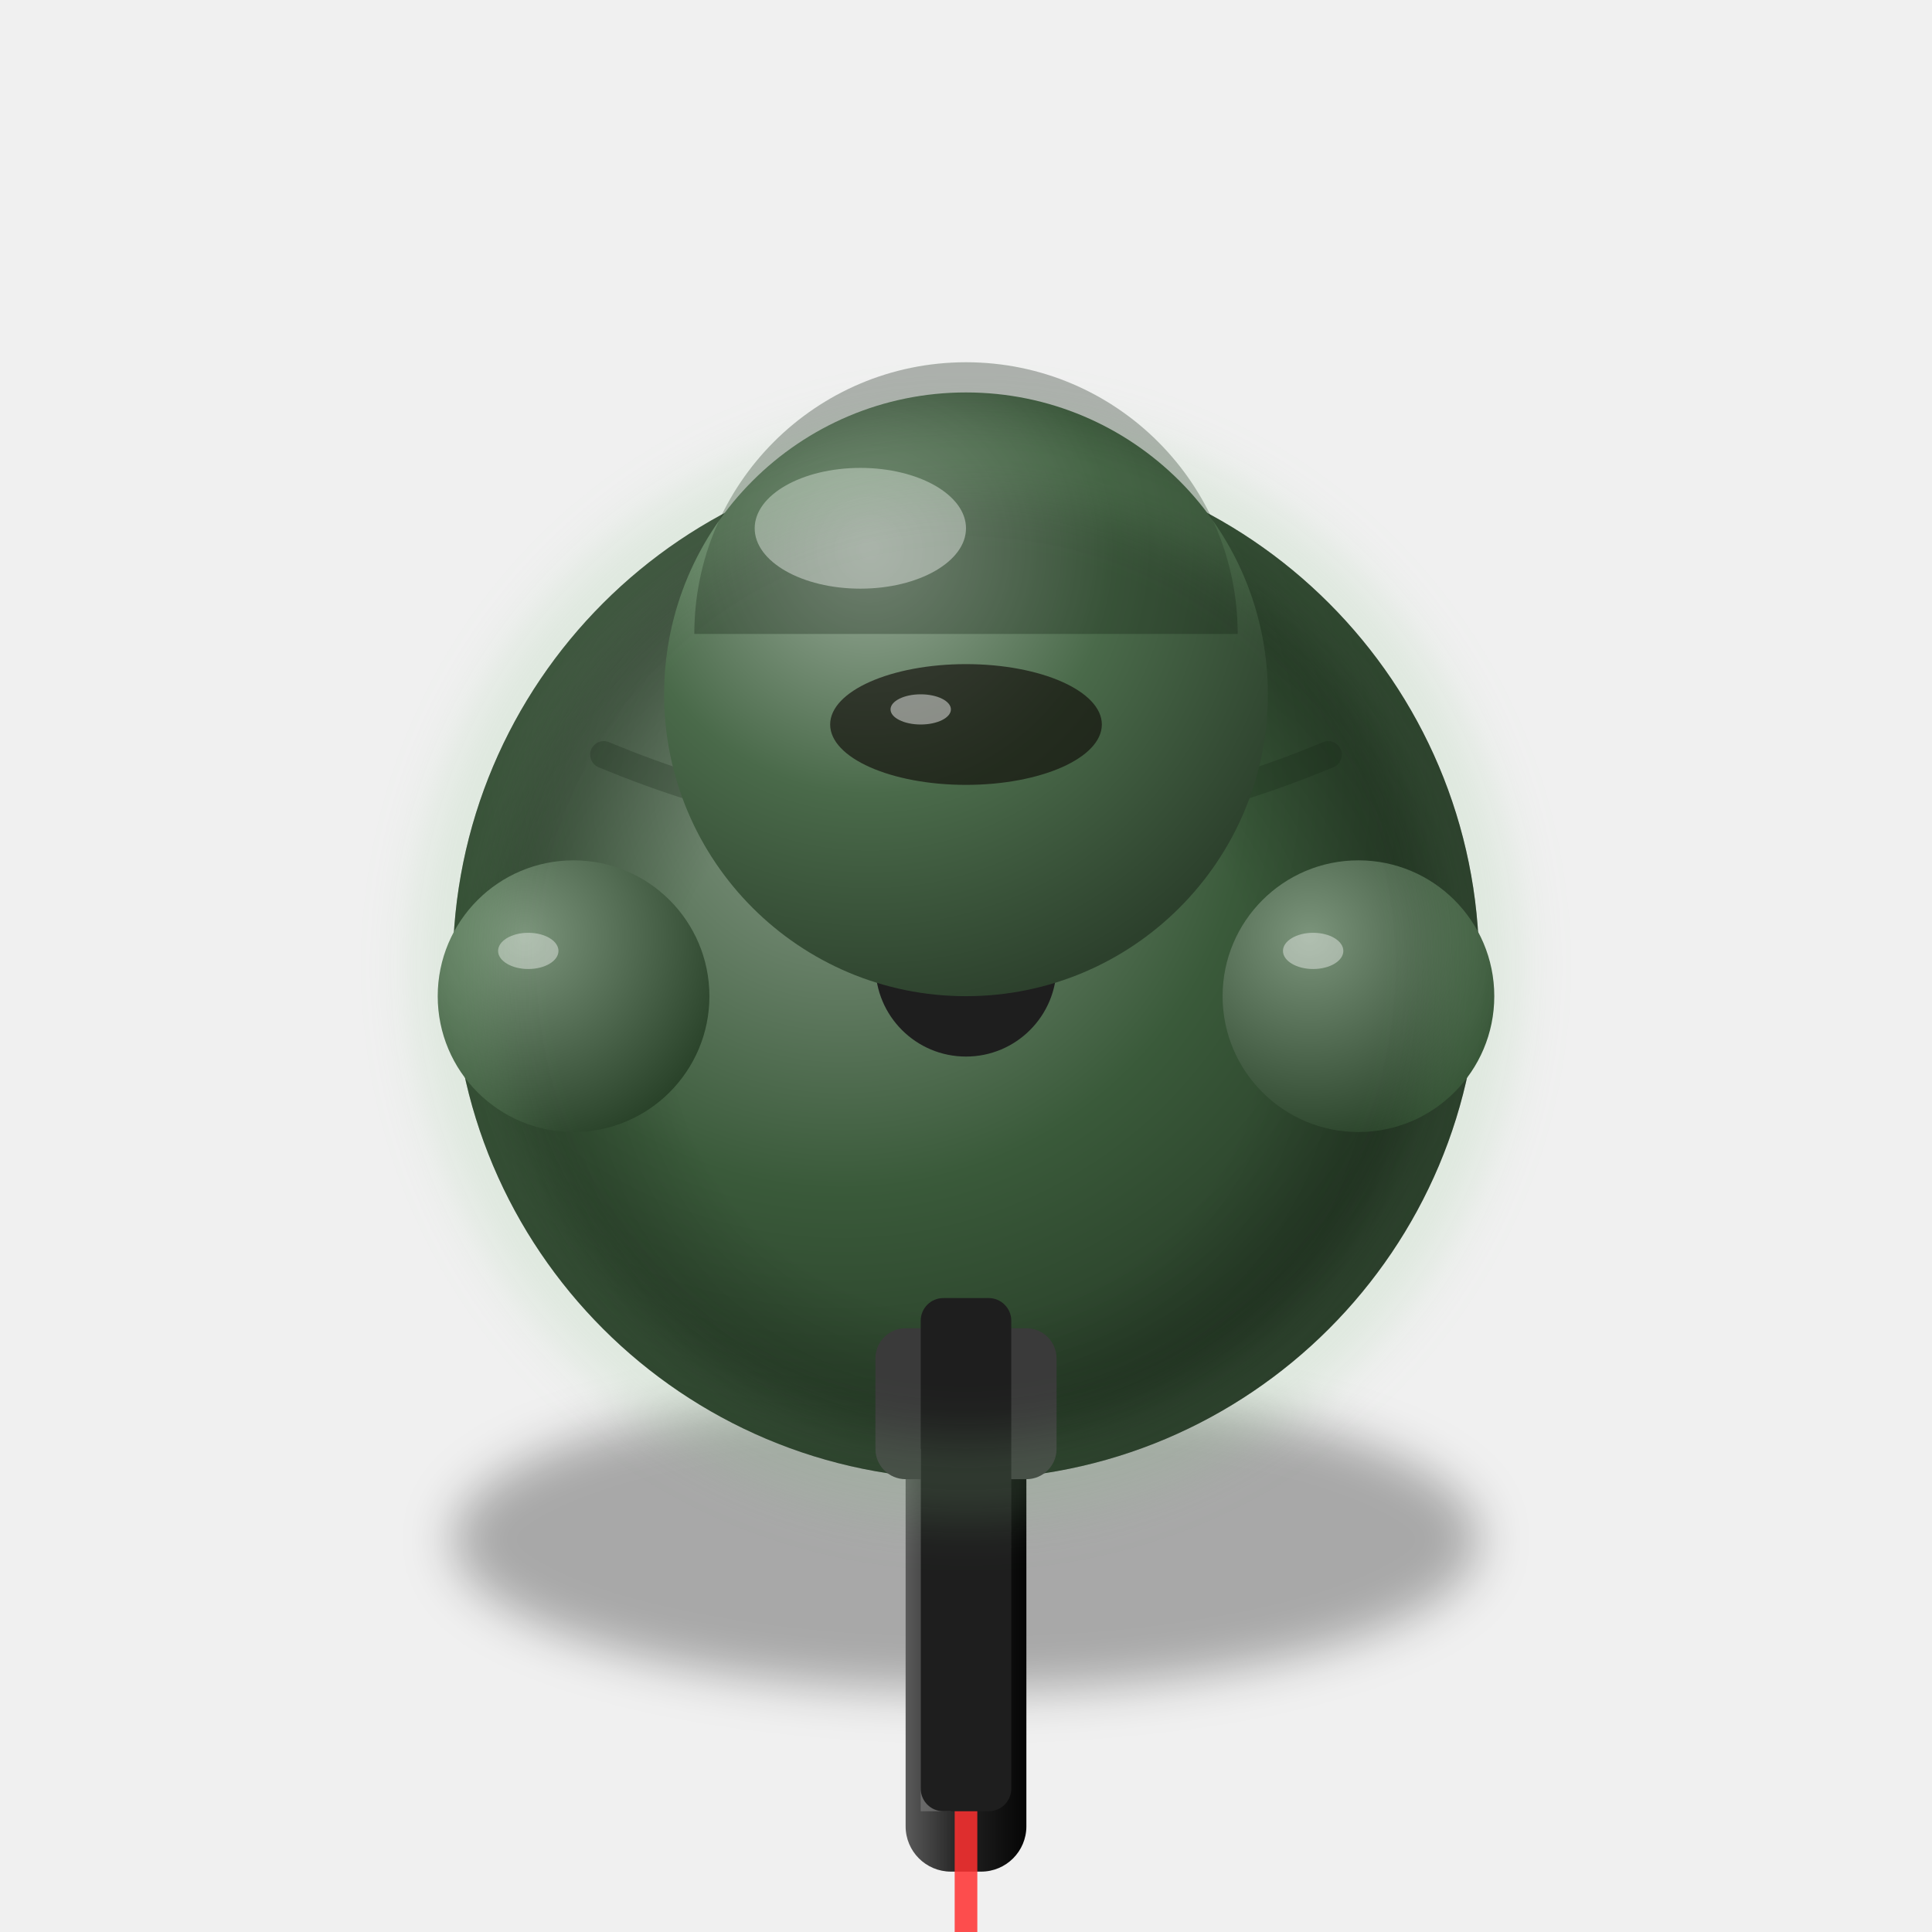
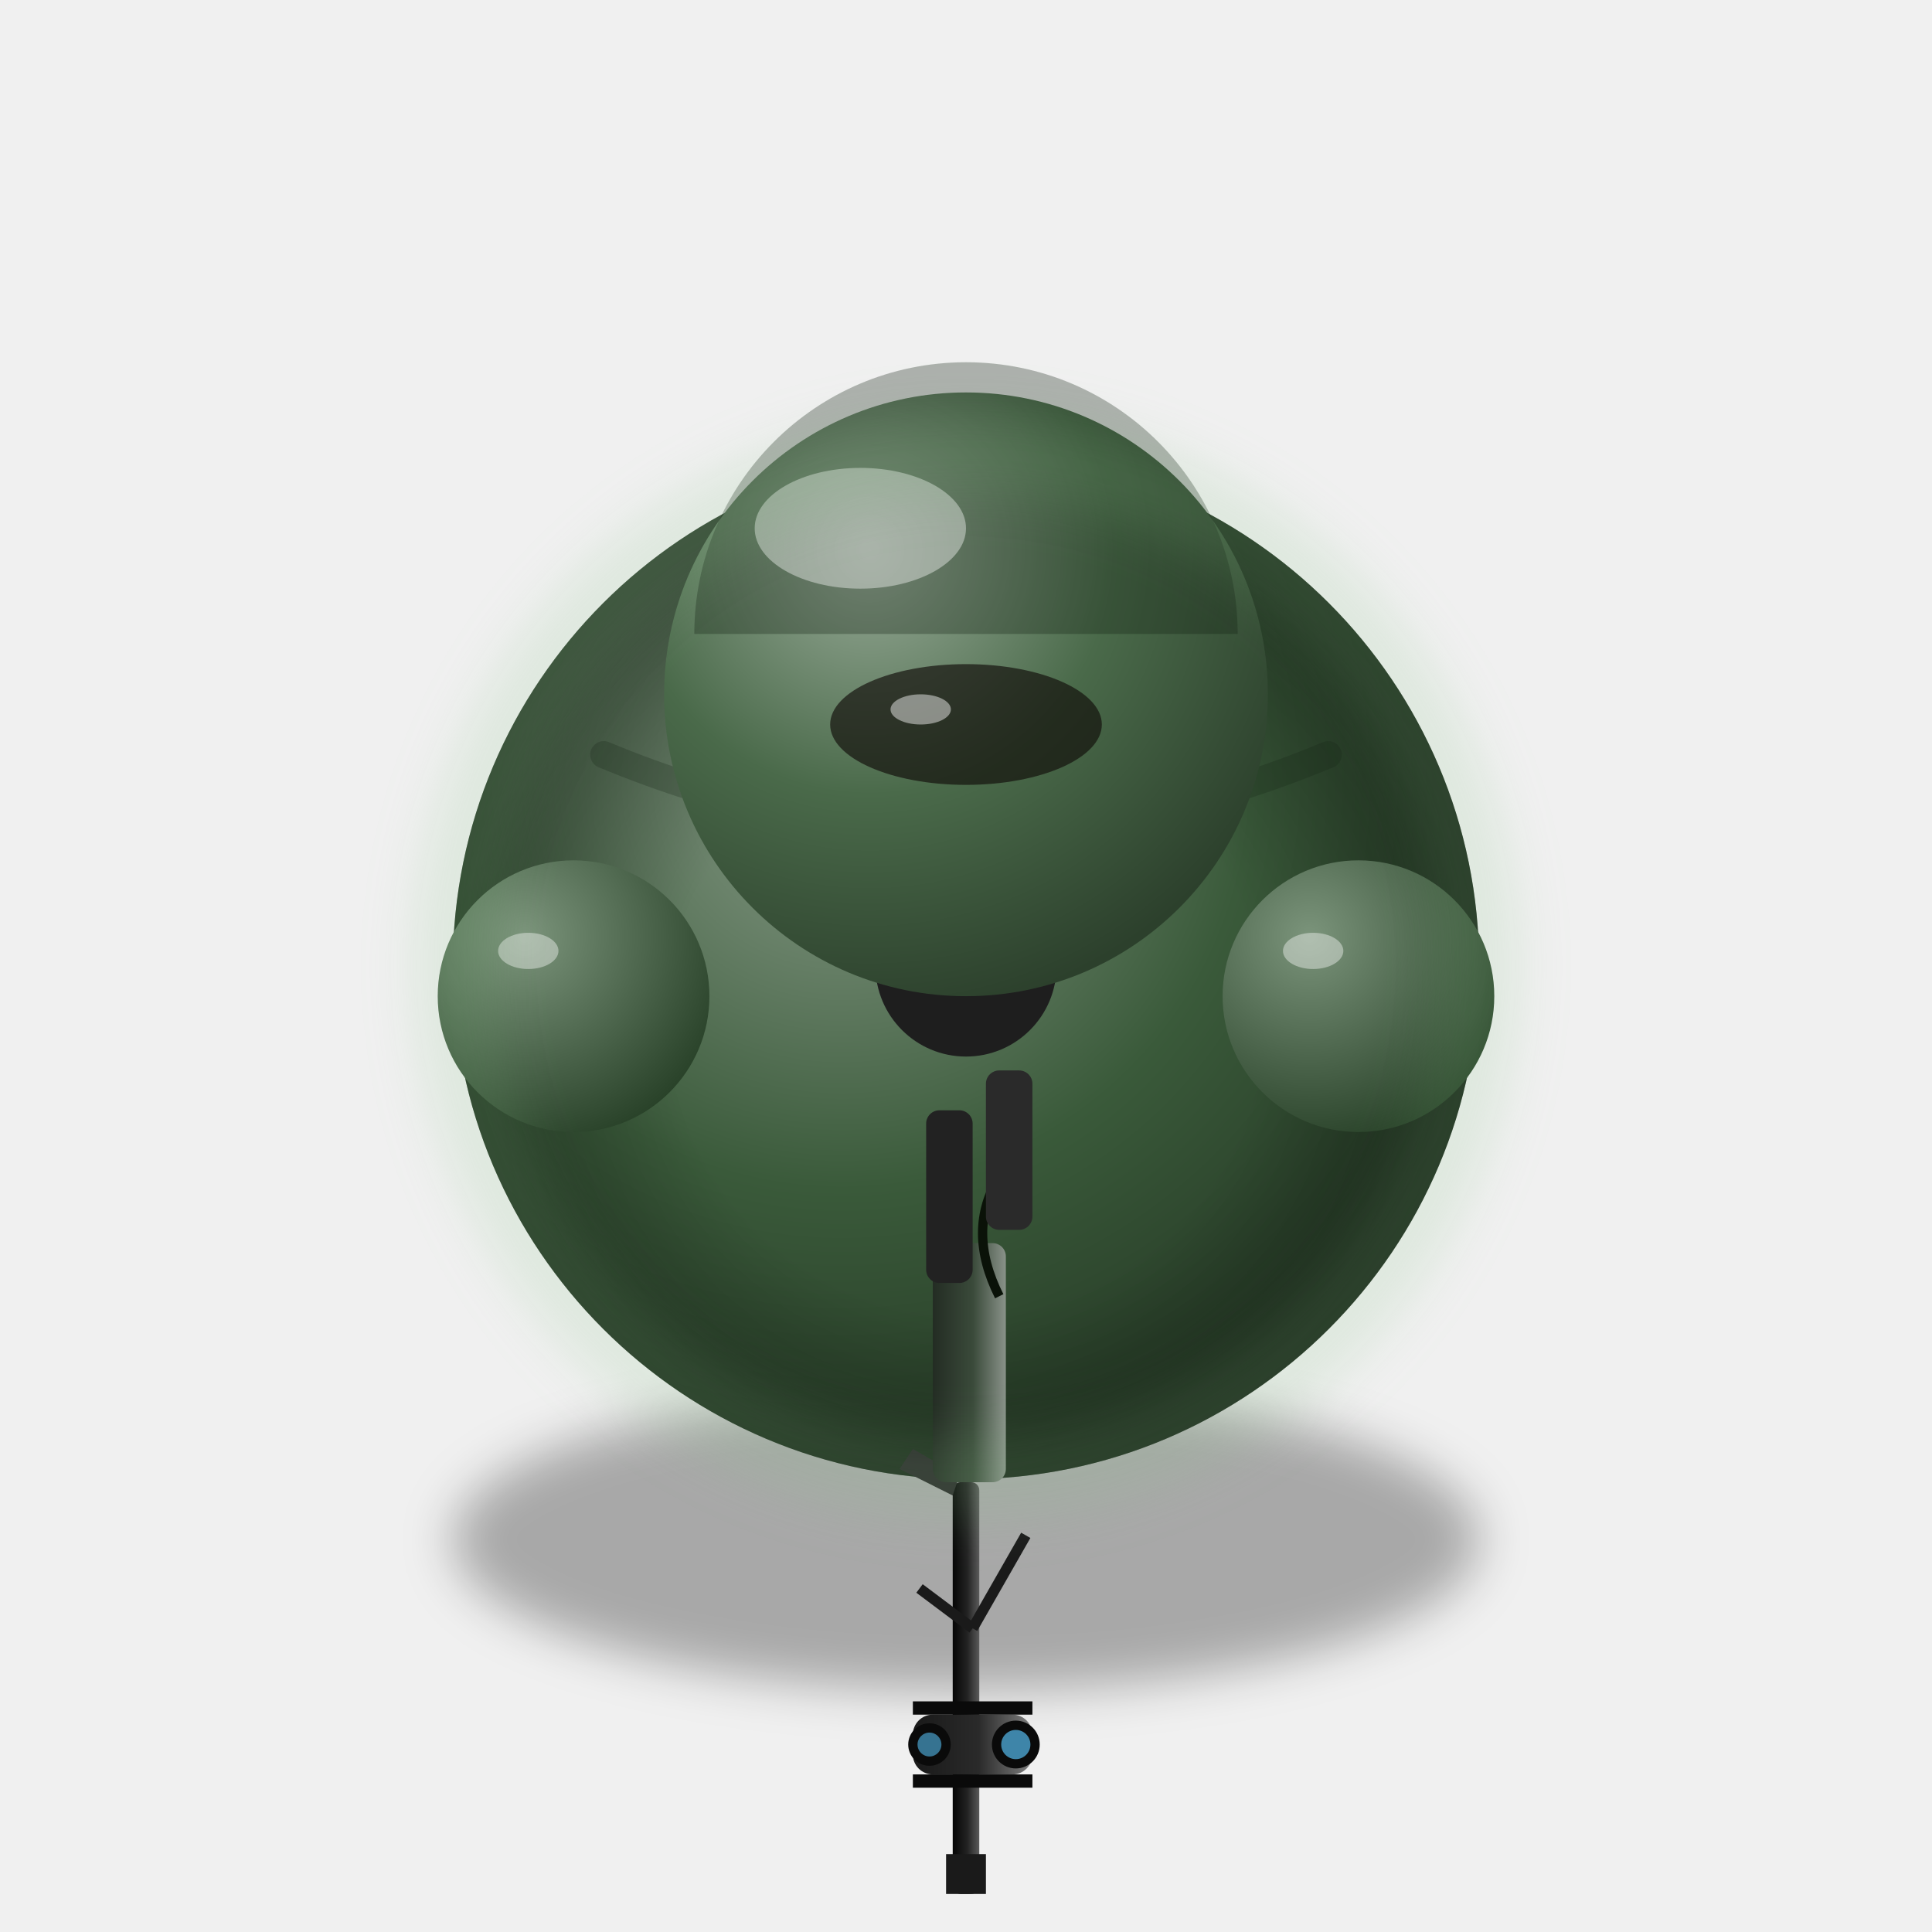
<svg xmlns="http://www.w3.org/2000/svg" viewBox="0 0 128 128">
  <defs>
    <filter id="fxBlur" x="-60%" y="-60%" width="220%" height="220%">
      <feGaussianBlur stdDeviation="1.6" />
    </filter>
    <radialGradient id="body" cx="38%" cy="32%" r="72%">
      <stop offset="0%" stop-color="#899c89" />
      <stop offset="55%" stop-color="#3a5a3a" />
      <stop offset="100%" stop-color="#223422" />
    </radialGradient>
    <radialGradient id="helmet" cx="34%" cy="26%" r="78%">
      <stop offset="0%" stop-color="#9bad9b" />
      <stop offset="52%" stop-color="#4a6a4a" />
      <stop offset="100%" stop-color="#2c402c" />
    </radialGradient>
    <radialGradient id="arm" cx="32%" cy="28%" r="85%">
      <stop offset="0%" stop-color="#7b947b" />
      <stop offset="100%" stop-color="#223b22" />
    </radialGradient>
    <radialGradient id="pack" cx="38%" cy="30%" r="75%">
      <stop offset="0%" stop-color="#555f55" />
      <stop offset="100%" stop-color="#141d14" />
    </radialGradient>
    <linearGradient id="gun" x1="0%" y1="0%" x2="100%" y2="0%">
      <stop offset="0%" stop-color="#5a5a5a" />
      <stop offset="45%" stop-color="#232323" />
      <stop offset="100%" stop-color="#050505" />
    </linearGradient>
    <radialGradient id="ao" cx="50%" cy="55%" r="52%">
      <stop offset="55%" stop-color="#000" stop-opacity="0" />
      <stop offset="100%" stop-color="#000" stop-opacity="0.38" />
    </radialGradient>
+     <linearGradient id="g_stock" x1="0%" y1="0%" x2="100%" y2="0%">
+       <stop offset="0%" stop-color="#899289" />
+       <stop offset="45%" stop-color="#3a4a3a" />
+       <stop offset="100%" stop-color="#232c23" />
+     </linearGradient>
+     <linearGradient id="g_scope" x1="0%" y1="0%" x2="100%" y2="0%">
+       <stop offset="0%" stop-color="#7f7f7f" />
+       <stop offset="45%" stop-color="#2a2a2a" />
+       <stop offset="100%" stop-color="#191919" />
+     </linearGradient>
  </defs>
  <ellipse cx="64" cy="102" rx="34" ry="10" fill="#000" opacity="0.3" filter="url(#fxBlur)" />
  <ellipse cx="64" cy="78" rx="22" ry="18" fill="url(#pack)" />
  <path d="M48 68 Q64 78 80 68" stroke="#000" stroke-width="2" opacity="0.2" fill="none" />
  <circle cx="64" cy="64" r="34" fill="url(#body)" />
  <circle cx="64" cy="64" r="34" fill="url(#ao)" />
  <path d="M40 50 Q64 60 88 50" stroke="#152315" stroke-width="1.8" fill="none" opacity="0.25" stroke-linecap="round" />
  <circle cx="64" cy="64" r="6" fill="#1e1e1e" />
  <ellipse cx="61" cy="61" rx="2" ry="1.3" fill="#fff" opacity="0.5" />
  <circle cx="64" cy="46" r="20" fill="url(#helmet)" />
  <path d="M46 42 A18 18 0 0 1 82 42" fill="#0f1c0f" opacity="0.3" />
  <ellipse cx="57" cy="35" rx="7" ry="4" fill="#fff" opacity="0.4" />
  <ellipse cx="64" cy="48" rx="9" ry="4" fill="#100a08" opacity="0.65" />
  <ellipse cx="61" cy="47" rx="2" ry="1" fill="#fff" opacity="0.45" />
-   <rect x="60" y="94" width="8" height="30" rx="3" fill="url(#gun)" />
-   <rect x="58" y="88" width="12" height="10" rx="2" fill="#3a3a3a" />
-   <rect x="61" y="96" width="2" height="24" fill="#8a8a8a" opacity="0.5" />
+   <g transform="translate(64,96) rotate(180) scale(0.44) translate(-14,-67)">
+     <rect x="12" y="0" width="4" height="62" rx="1.2" fill="url(#gun)" />
+     <rect x="11" y="0" width="6" height="6" fill="#1a1a1a" />
+     <path d="M13 40 L5 54 M13 40 L21 46" stroke="#1a1a1a" stroke-width="1.6" fill="none" />
+     <rect x="4" y="18" width="18" height="9" rx="3" fill="url(#g_scope)" />
+     <circle cx="6.5" cy="22.5" r="3.6" fill="#0a0a0a" />
+     <circle cx="6.5" cy="22.5" r="2.2" fill="#5ac8ff" opacity="0.65" />
+     <circle cx="19.5" cy="22.5" r="3.2" fill="#0a0a0a" />
+     <circle cx="19.5" cy="22.5" r="1.8" fill="#5ac8ff" opacity="0.55" />
+     <rect x="4" y="16" width="18" height="2" fill="#0a0a0a" />
+     <rect x="4" y="27" width="18" height="2" fill="#0a0a0a" />
+     <path d="M16 60 L24 64 L22 67 L15 63 Z" fill="#2a2a2a" />
+     <rect x="8" y="62" width="11" height="36" rx="2" fill="url(#g_stock)" />
+     <path d="M9 90 Q14 100 9 108" stroke="#0a1208" stroke-width="1.4" fill="none" />
+     <rect x="13" y="92" width="7" height="26" rx="2" fill="#222" />
+     <rect x="4" y="100" width="7" height="24" rx="2" fill="#2a2a2a" />
+   </g>
  <circle cx="38" cy="66" r="9" fill="url(#arm)" />
  <circle cx="90" cy="66" r="9" fill="url(#arm)" />
  <ellipse cx="35" cy="63" rx="2" ry="1.2" fill="#fff" opacity="0.4" />
  <ellipse cx="87" cy="63" rx="2" ry="1.2" fill="#fff" opacity="0.4" />
-   <rect x="61" y="86" width="6" height="34" rx="1.5" fill="#1e1e1e" />
-   <line x1="64" y1="120" x2="64" y2="128" stroke="#ff3030" stroke-width="1.5" opacity="0.85" />
  <circle cx="64" cy="64" r="34" fill="none" stroke="#8ac48a" stroke-width="5.5" opacity="0.17" filter="url(#fxBlur)" />
</svg>
